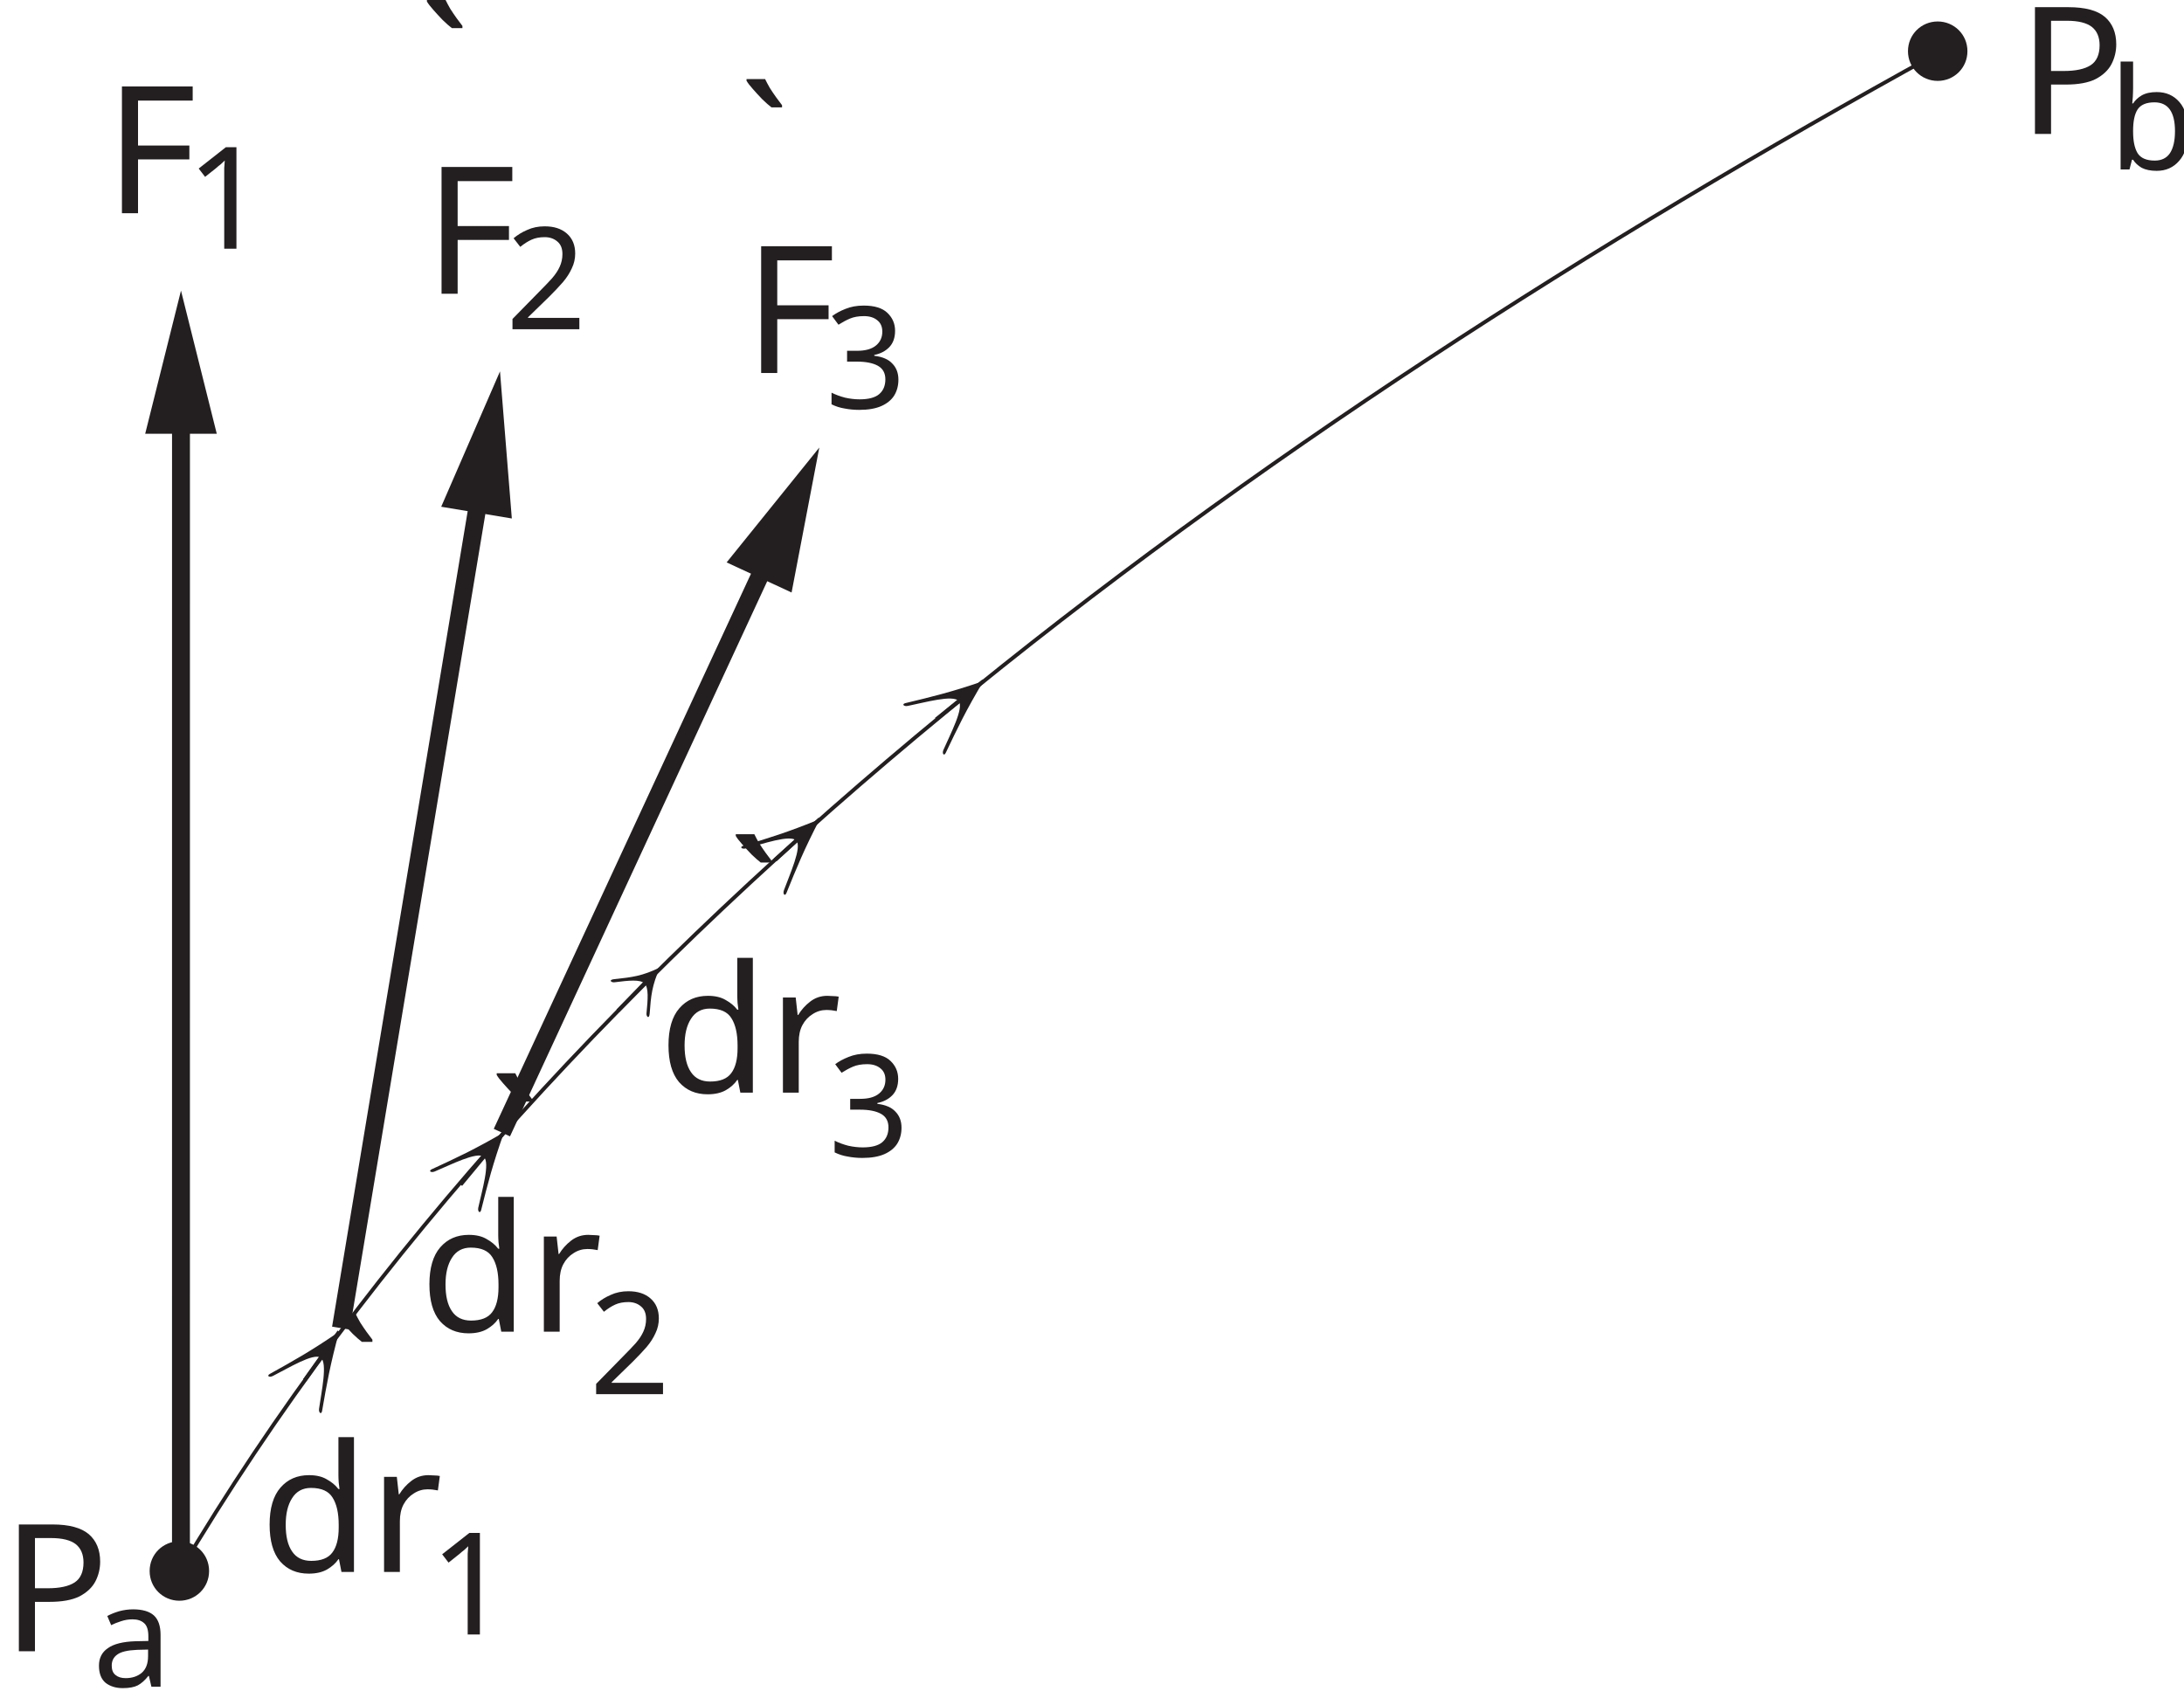
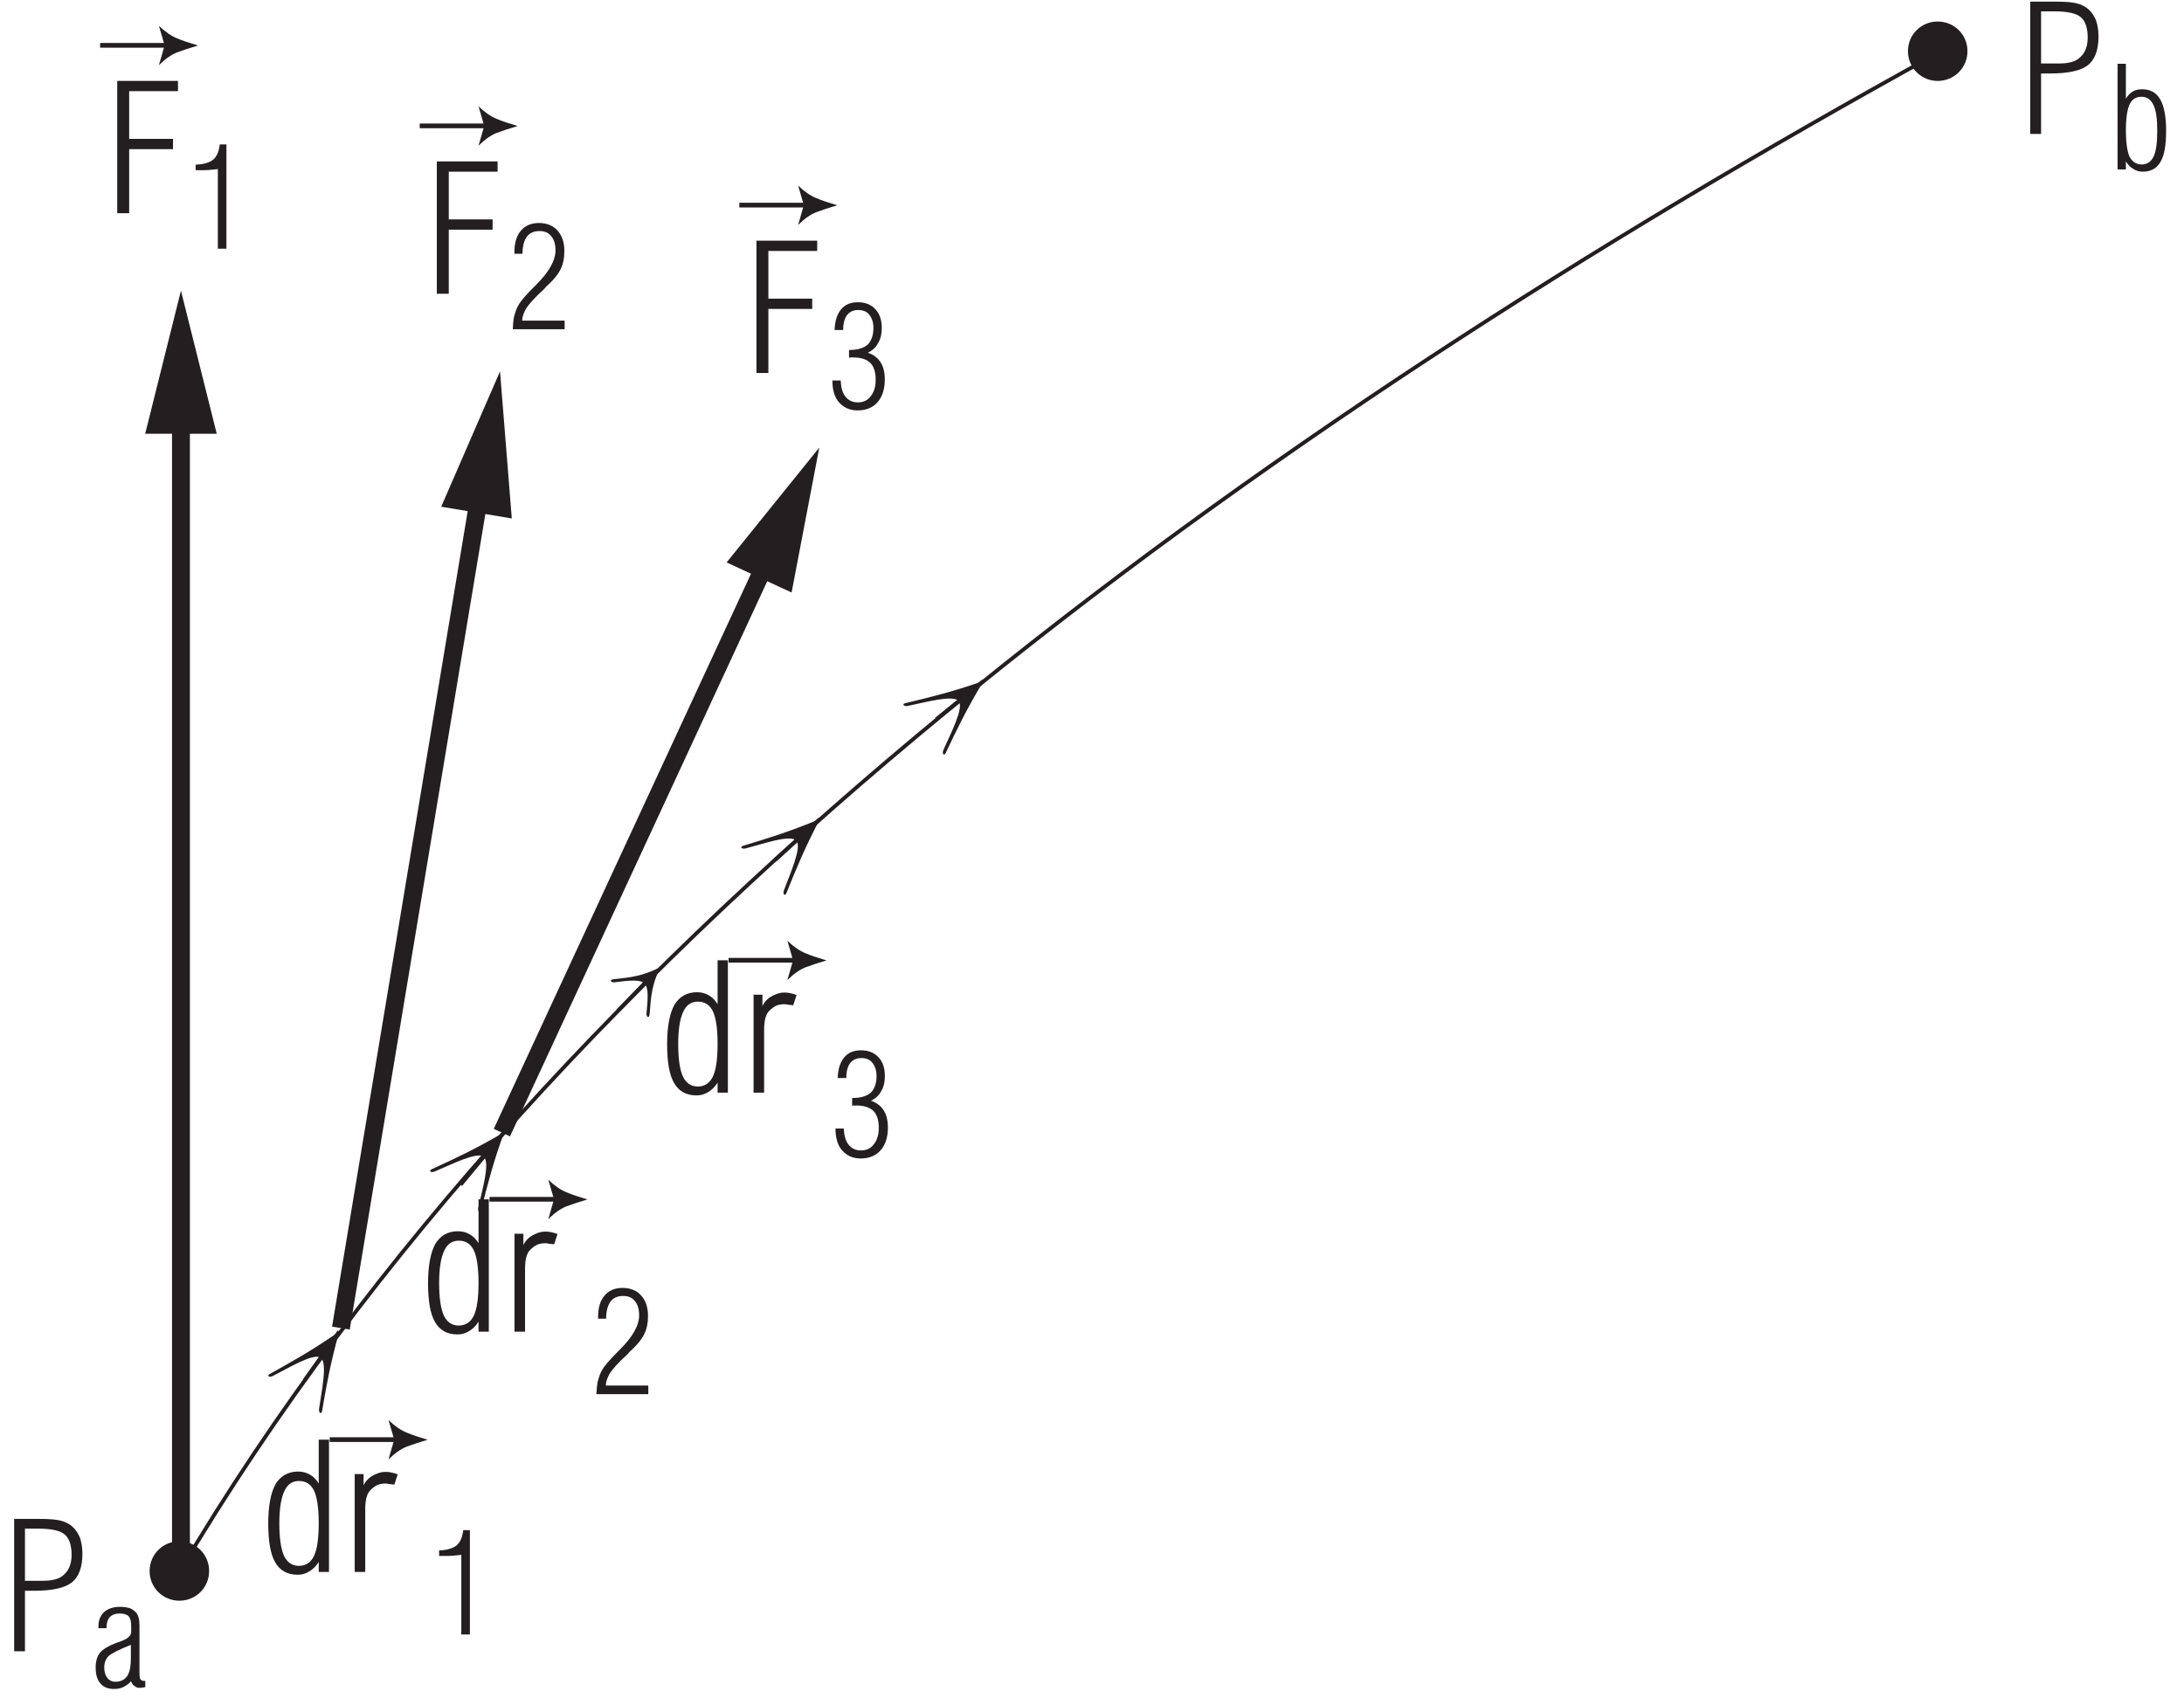
- <svg xmlns="http://www.w3.org/2000/svg" version="1.1" id="svg2" xml:space="preserve" width="164" height="128" viewBox="0 0 164 128">
-   <defs id="defs6" />
-   <g id="g8" transform="matrix(1.333333,0,0,-1.333333,0,128)">
-     <g id="g10" transform="scale(0.1)">
-       <path d="M 1091.02,929.906 C 706.535,718.227 314.855,435.988 101.016,74.547" style="fill:none;stroke:#231f20;stroke-width:2.16;stroke-linecap:butt;stroke-linejoin:miter;stroke-miterlimit:2.613;stroke-dasharray:none;stroke-opacity:1" id="path12" />
-       <path d="M 101.93,773.484 101.914,76.332" style="fill:none;stroke:#231f20;stroke-width:10.08;stroke-linecap:butt;stroke-linejoin:miter;stroke-miterlimit:2.613;stroke-dasharray:none;stroke-opacity:1" id="path14" />
-       <path d="M 101.93,796.301 81.766,715.664 h 40.32 z" style="fill:#231f20;fill-opacity:1;fill-rule:evenodd;stroke:none" id="path16" />
-       <path d="M 277.848,728.297 192.004,211.902" style="fill:none;stroke:#231f20;stroke-width:10.08;stroke-linecap:butt;stroke-linejoin:miter;stroke-miterlimit:2.613;stroke-dasharray:none;stroke-opacity:1" id="path18" />
-       <path d="m 281.59,750.805 -33.11,-76.242 39.774,-6.61 z" style="fill:#231f20;fill-opacity:1;fill-rule:evenodd;stroke:none" id="path20" />
-       <path d="M 451.828,687.199 282.652,322.031" style="fill:none;stroke:#231f20;stroke-width:10.08;stroke-linecap:butt;stroke-linejoin:miter;stroke-miterlimit:2.613;stroke-dasharray:none;stroke-opacity:1" id="path22" />
-       <path d="M 461.422,707.902 409.23,643.207 445.816,626.262 Z" style="fill:#231f20;fill-opacity:1;fill-rule:evenodd;stroke:none" id="path24" />
-       <path d="m 101.016,91.828 c 9.179,0 16.742,-7.293 16.742,-16.742 0,-9.449 -7.563,-16.738 -16.742,-16.738 -9.18,0 -16.739,7.289 -16.739,16.738 0,9.449 7.559,16.742 16.739,16.742 z M 84.004,75.086 H 101.016 84.004" style="fill:#231f20;fill-opacity:1;fill-rule:evenodd;stroke:none" id="path26" />
-       <path d="m 1091.29,947.906 c 9.17,0 16.74,-7.289 16.74,-16.738 0,-9.449 -7.57,-16.738 -16.74,-16.738 -9.18,0 -16.74,7.289 -16.74,16.738 0,9.449 7.56,16.738 16.74,16.738 z m -17.01,-16.738 h 17.01 -17.01" style="fill:#231f20;fill-opacity:1;fill-rule:evenodd;stroke:none" id="path28" />
-       <g id="g30" transform="scale(10)">
-         <text transform="matrix(1,0,0,-1,37.1016,34.4547)" style="font-variant:normal;font-weight:normal;font-size:10px;font-family:Swis721LtCnBT;-inkscape-font-specification:Swis721LtCnBT;writing-mode:lr-tb;fill:#231f20;fill-opacity:1;fill-rule:nonzero;stroke:none" id="text36">
-           <tspan x="0 4.713" y="0" id="tspan32">dr</tspan>
-           <tspan x="3.93" y="-6.9" id="tspan34">`</tspan>
-         </text>
-         <text transform="matrix(1,0,0,-1,46.64691,30.8547)" style="font-variant:normal;font-weight:normal;font-size:8px;font-family:Swis721LtCnBT;-inkscape-font-specification:Swis721LtCnBT;writing-mode:lr-tb;fill:#231f20;fill-opacity:1;fill-rule:nonzero;stroke:none" id="text40">
-           <tspan x="0" y="0" id="tspan38">3</tspan>
-         </text>
-         <text transform="matrix(1,0,0,-1,23.63751,20.99064)" style="font-variant:normal;font-weight:normal;font-size:10px;font-family:Swis721LtCnBT;-inkscape-font-specification:Swis721LtCnBT;writing-mode:lr-tb;fill:#231f20;fill-opacity:1;fill-rule:nonzero;stroke:none" id="text46">
-           <tspan x="0 4.713" y="0" id="tspan42">dr</tspan>
-           <tspan x="3.93" y="-6.9" id="tspan44">`</tspan>
-         </text>
-         <text transform="matrix(1,0,0,-1,33.18321,17.47074)" style="font-variant:normal;font-weight:normal;font-size:8px;font-family:Swis721LtCnBT;-inkscape-font-specification:Swis721LtCnBT;writing-mode:lr-tb;fill:#231f20;fill-opacity:1;fill-rule:nonzero;stroke:none" id="text50">
-           <tspan x="0" y="0" id="tspan48">2</tspan>
-         </text>
-         <text transform="matrix(1,0,0,-1,14.63751,7.45474)" style="font-variant:normal;font-weight:normal;font-size:10px;font-family:Swis721LtCnBT;-inkscape-font-specification:Swis721LtCnBT;writing-mode:lr-tb;fill:#231f20;fill-opacity:1;fill-rule:nonzero;stroke:none" id="text56">
-           <tspan x="0 4.713" y="0" id="tspan52">dr</tspan>
-           <tspan x="3.93" y="-6.9" id="tspan54">`</tspan>
-         </text>
-         <text transform="matrix(1,0,0,-1,24.18321,3.93484)" style="font-variant:normal;font-weight:normal;font-size:8px;font-family:Swis721LtCnBT;-inkscape-font-specification:Swis721LtCnBT;writing-mode:lr-tb;fill:#231f20;fill-opacity:1;fill-rule:nonzero;stroke:none" id="text60">
-           <tspan x="0" y="0" id="tspan58">1</tspan>
-         </text>
-         <text transform="matrix(1,0,0,-1,113.6375,88.45474)" style="font-variant:normal;font-weight:normal;font-size:10px;font-family:Swis721LtCnBT;-inkscape-font-specification:Swis721LtCnBT;writing-mode:lr-tb;fill:#231f20;fill-opacity:1;fill-rule:nonzero;stroke:none" id="text64">
-           <tspan x="0" y="0" id="tspan62">P</tspan>
-         </text>
-         <text transform="matrix(1,0,0,-1,118.7426,86.45474)" style="font-variant:normal;font-weight:normal;font-size:8px;font-family:Swis721LtCnBT;-inkscape-font-specification:Swis721LtCnBT;writing-mode:lr-tb;fill:#231f20;fill-opacity:1;fill-rule:nonzero;stroke:none" id="text68">
-           <tspan x="0" y="0" id="tspan66">b</tspan>
-         </text>
-         <text transform="matrix(1,0,0,-1,0.09359,2.99024)" style="font-variant:normal;font-weight:normal;font-size:10px;font-family:Swis721LtCnBT;-inkscape-font-specification:Swis721LtCnBT;writing-mode:lr-tb;fill:#231f20;fill-opacity:1;fill-rule:nonzero;stroke:none" id="text72">
-           <tspan x="0" y="0" id="tspan70">P</tspan>
-         </text>
-         <text transform="matrix(1,0,0,-1,5.19867,0.99024)" style="font-variant:normal;font-weight:normal;font-size:8px;font-family:Swis721LtCnBT;-inkscape-font-specification:Swis721LtCnBT;writing-mode:lr-tb;fill:#231f20;fill-opacity:1;fill-rule:nonzero;stroke:none" id="text76">
-           <tspan x="0" y="0" id="tspan74">a</tspan>
-         </text>
-         <text transform="matrix(1,0,0,-1,5.89867,83.99024)" style="font-variant:normal;font-weight:normal;font-size:10px;font-family:Swis721LtCnBT;-inkscape-font-specification:Swis721LtCnBT;writing-mode:lr-tb;fill:#231f20;fill-opacity:1;fill-rule:nonzero;stroke:none" id="text82">
-           <tspan x="0" y="0" id="tspan78">F</tspan>
-           <tspan x="-0.261" y="-8.9" id="tspan80">`</tspan>
-         </text>
-         <text transform="matrix(1,0,0,-1,10.4721,81.99064)" style="font-variant:normal;font-weight:normal;font-size:8px;font-family:Swis721LtCnBT;-inkscape-font-specification:Swis721LtCnBT;writing-mode:lr-tb;fill:#231f20;fill-opacity:1;fill-rule:nonzero;stroke:none" id="text86">
-           <tspan x="0" y="0" id="tspan84">1</tspan>
-         </text>
-         <text transform="matrix(1,0,0,-1,23.8987,79.45431)" style="font-variant:normal;font-weight:normal;font-size:10px;font-family:Swis721LtCnBT;-inkscape-font-specification:Swis721LtCnBT;writing-mode:lr-tb;fill:#231f20;fill-opacity:1;fill-rule:nonzero;stroke:none" id="text92">
-           <tspan x="0" y="0" id="tspan88">F</tspan>
-           <tspan x="-0.261" y="-8.9" id="tspan90">`</tspan>
-         </text>
-         <text transform="matrix(1,0,0,-1,28.47213,77.45471)" style="font-variant:normal;font-weight:normal;font-size:8px;font-family:Swis721LtCnBT;-inkscape-font-specification:Swis721LtCnBT;writing-mode:lr-tb;fill:#231f20;fill-opacity:1;fill-rule:nonzero;stroke:none" id="text96">
-           <tspan x="0" y="0" id="tspan94">2</tspan>
-         </text>
-         <text transform="matrix(1,0,0,-1,41.89873,74.99026)" style="font-variant:normal;font-weight:normal;font-size:10px;font-family:Swis721LtCnBT;-inkscape-font-specification:Swis721LtCnBT;writing-mode:lr-tb;fill:#231f20;fill-opacity:1;fill-rule:nonzero;stroke:none" id="text102">
-           <tspan x="0" y="0" id="tspan98">F</tspan>
-           <tspan x="-0.261" y="-8.9" id="tspan100">`</tspan>
-         </text>
-         <text transform="matrix(1,0,0,-1,46.47217,72.99066)" style="font-variant:normal;font-weight:normal;font-size:8px;font-family:Swis721LtCnBT;-inkscape-font-specification:Swis721LtCnBT;writing-mode:lr-tb;fill:#231f20;fill-opacity:1;fill-rule:nonzero;stroke:none" id="text106">
-           <tspan x="0" y="0" id="tspan104">3</tspan>
-         </text>
+ <svg xmlns="http://www.w3.org/2000/svg" xmlns:xlink="http://www.w3.org/1999/xlink" width="123pt" height="96pt" viewBox="0 0 123 96">
+   <defs>
+     <g>
+       <g id="glyph-0-0">
+         <path d="M 3.312 -2.75 C 3.312 -3.609 3.219 -4.219 3.047 -4.578 C 2.875 -4.938 2.594 -5.125 2.203 -5.125 C 1.828 -5.125 1.547 -4.938 1.375 -4.547 C 1.188 -4.156 1.094 -3.547 1.094 -2.734 C 1.094 -1.891 1.188 -1.281 1.359 -0.906 C 1.531 -0.547 1.812 -0.344 2.188 -0.344 C 2.594 -0.344 2.875 -0.547 3.047 -0.906 C 3.219 -1.266 3.312 -1.875 3.312 -2.75 Z M 3.891 -7.453 L 3.891 0 L 3.312 0 L 3.312 -0.562 C 3.156 -0.312 2.969 -0.141 2.781 -0.031 C 2.578 0.094 2.375 0.156 2.125 0.156 C 1.547 0.156 1.125 -0.078 0.859 -0.547 C 0.594 -1 0.469 -1.734 0.469 -2.734 C 0.469 -3.703 0.609 -4.453 0.875 -4.938 C 1.156 -5.406 1.578 -5.656 2.156 -5.656 C 2.406 -5.656 2.625 -5.594 2.812 -5.484 C 3.016 -5.375 3.172 -5.203 3.312 -4.984 L 3.312 -7.453 Z M 3.891 -7.453 " />
      </g>
-       <path d="M 191.016,209.906 171.574,182.547" style="fill:none;stroke:#231f20;stroke-width:2.16;stroke-linecap:butt;stroke-linejoin:miter;stroke-miterlimit:2.613;stroke-dasharray:none;stroke-opacity:1" id="path108" />
-       <path d="m 181.402,165.27 c -0.402,-2.293 -2.039,-1.075 -1.718,1.218 1.339,9.551 4.921,25.914 0.918,28.762 -4.008,2.848 -18.278,-5.926 -26.914,-10.293 -2.071,-1.051 -3.7,0.059 -1.668,1.184 13.277,7.375 23.101,12.839 38.996,23.765 -5.075,-18.453 -7.02,-29.676 -9.614,-44.636" style="fill:#231f20;fill-opacity:1;fill-rule:evenodd;stroke:none" id="path110" />
-       <path d="M 363.859,406.992 347.977,390.629" style="fill:none;stroke:#231f20;stroke-width:2.16;stroke-linecap:butt;stroke-linejoin:miter;stroke-miterlimit:2.613;stroke-dasharray:none;stroke-opacity:1" id="path112" />
-       <path d="m 362.961,406.066 c 2.445,-2.375 1.914,-8.882 1.137,-16.921 -0.176,-1.77 1.535,-3.512 1.797,0.027 0.734,9.82 1.191,15.699 5.839,25.937 -10.078,-4.972 -15.957,-5.586 -25.734,-6.629 -3.543,-0.382 -1.754,-2.011 0.016,-1.781 8.007,1.016 14.515,1.727 16.945,-0.633" style="fill:#231f20;fill-opacity:1;fill-rule:evenodd;stroke:none" id="path114" />
-       <path d="M 461.734,498.629 436.535,475.586" style="fill:none;stroke:#231f20;stroke-width:2.16;stroke-linecap:butt;stroke-linejoin:miter;stroke-miterlimit:2.613;stroke-dasharray:none;stroke-opacity:1" id="path116" />
-       <path d="m 442.926,457.02 c -0.871,-2.161 -2.219,-0.622 -1.422,1.55 3.324,9.059 10.277,24.293 6.961,27.922 -3.317,3.629 -19.113,-1.937 -28.477,-4.387 -2.25,-0.589 -3.605,0.836 -1.383,1.512 14.536,4.406 25.293,7.676 43.129,15.012 -8.847,-16.973 -13.113,-27.535 -18.808,-41.609" style="fill:#231f20;fill-opacity:1;fill-rule:evenodd;stroke:none" id="path118" />
-       <path d="M 553.895,576.387 527.254,554.789" style="fill:none;stroke:#231f20;stroke-width:2.16;stroke-linecap:butt;stroke-linejoin:miter;stroke-miterlimit:2.613;stroke-dasharray:none;stroke-opacity:1" id="path120" />
-       <path d="m 532.648,535.965 c -0.996,-2.098 -2.246,-0.481 -1.324,1.637 3.856,8.843 11.699,23.644 8.602,27.461 -3.094,3.82 -19.196,-0.797 -28.684,-2.692 -2.277,-0.453 -3.551,1.047 -1.289,1.59 14.77,3.539 25.699,6.164 43.942,12.426 -9.836,-16.414 -14.727,-26.707 -21.247,-40.422" style="fill:#231f20;fill-opacity:1;fill-rule:evenodd;stroke:none" id="path122" />
-       <path d="m 283.895,322.227 -24.481,-29.52" style="fill:none;stroke:#231f20;stroke-width:2.16;stroke-linecap:butt;stroke-linejoin:miter;stroke-miterlimit:2.613;stroke-dasharray:none;stroke-opacity:1" id="path124" />
-       <path d="m 270.98,278.426 c -0.57,-2.254 -2.113,-0.91 -1.621,1.344 2.047,9.429 6.84,25.48 3.055,28.617 -3.781,3.136 -18.664,-4.543 -27.601,-8.262 -2.145,-0.891 -3.688,0.336 -1.575,1.309 13.789,6.363 23.996,11.078 40.657,20.793 -6.434,-18.024 -9.207,-29.075 -12.915,-43.801" style="fill:#231f20;fill-opacity:1;fill-rule:evenodd;stroke:none" id="path126" />
+       <g id="glyph-0-1">
+         <path d="M 0.625 -5.516 L 1.125 -5.516 L 1.125 -4.875 C 1.25 -5.156 1.484 -5.375 1.828 -5.516 C 2.188 -5.688 2.578 -5.672 3.047 -5.5 L 2.859 -4.922 C 2.844 -4.922 2.734 -4.938 2.562 -4.953 C 2.406 -5 2.203 -4.984 2.016 -4.938 C 1.797 -4.875 1.625 -4.734 1.453 -4.547 C 1.297 -4.344 1.219 -4.016 1.219 -3.547 L 1.219 0 L 0.625 0 Z M 0.625 -5.516 " />
+       </g>
+       <g id="glyph-0-2">
+         <path d="M 5.516 -0.547 C 5.047 -0.406 4.656 -0.281 4.328 -0.156 C 4.016 -0.031 3.672 0.203 3.312 0.562 L 3.594 -0.422 L 0 -0.422 L 0 -0.688 L 3.594 -0.688 L 3.312 -1.656 C 3.672 -1.312 4.016 -1.078 4.328 -0.953 C 4.656 -0.812 5.047 -0.688 5.516 -0.547 Z M 5.516 -0.547 " />
+       </g>
+       <g id="glyph-0-3">
+         <path d="M 0.703 0 L 0.703 -7.453 L 2.125 -7.453 C 2.688 -7.453 3.062 -7.422 3.312 -7.359 C 3.562 -7.297 3.781 -7.188 3.953 -7.047 C 4.156 -6.875 4.297 -6.656 4.406 -6.406 C 4.5 -6.125 4.547 -5.828 4.547 -5.484 C 4.547 -4.734 4.344 -4.188 3.953 -3.875 C 3.547 -3.562 2.844 -3.406 1.828 -3.406 L 1.312 -3.406 L 1.312 0 Z M 1.312 -3.969 L 2.219 -3.969 C 2.531 -3.969 2.766 -3.984 2.938 -4.031 C 3.094 -4.062 3.266 -4.125 3.391 -4.219 C 3.562 -4.344 3.703 -4.5 3.797 -4.703 C 3.891 -4.906 3.938 -5.141 3.938 -5.438 C 3.938 -5.984 3.797 -6.375 3.547 -6.578 C 3.297 -6.797 2.797 -6.906 2.031 -6.906 L 1.312 -6.906 Z M 1.312 -3.969 " />
+       </g>
+       <g id="glyph-0-4">
+         <path d="M 0.703 0 L 0.703 -7.453 L 4.125 -7.453 L 4.125 -6.875 L 1.375 -6.875 L 1.375 -4.188 L 3.844 -4.188 L 3.844 -3.609 L 1.375 -3.609 L 1.375 0 Z M 0.703 0 " />
+       </g>
+       <g id="glyph-1-0">
+         <path d="M 0.406 -1.578 L 0.875 -1.578 C 0.891 -1.188 0.969 -0.891 1.141 -0.672 C 1.312 -0.453 1.547 -0.344 1.844 -0.344 C 2.141 -0.344 2.391 -0.453 2.562 -0.688 C 2.75 -0.922 2.844 -1.219 2.844 -1.609 C 2.844 -2.047 2.75 -2.359 2.547 -2.562 C 2.344 -2.766 2.016 -2.875 1.578 -2.875 C 1.516 -2.875 1.469 -2.875 1.438 -2.875 C 1.391 -2.875 1.359 -2.859 1.344 -2.859 L 1.344 -3.297 L 1.375 -3.297 C 1.828 -3.297 2.172 -3.406 2.391 -3.594 C 2.594 -3.797 2.719 -4.109 2.719 -4.531 C 2.719 -4.859 2.625 -5.109 2.484 -5.281 C 2.344 -5.469 2.125 -5.547 1.859 -5.547 C 1.594 -5.547 1.391 -5.453 1.234 -5.266 C 1.094 -5.078 1.016 -4.797 1.016 -4.453 L 1.016 -4.422 L 0.531 -4.422 C 0.547 -4.922 0.672 -5.312 0.891 -5.578 C 1.125 -5.859 1.438 -5.984 1.844 -5.984 C 2.25 -5.984 2.578 -5.859 2.828 -5.594 C 3.078 -5.328 3.188 -4.969 3.188 -4.531 C 3.188 -4.203 3.125 -3.922 2.984 -3.688 C 2.859 -3.438 2.656 -3.266 2.406 -3.141 C 2.734 -3.031 2.969 -2.844 3.125 -2.594 C 3.281 -2.359 3.359 -2.031 3.359 -1.625 C 3.359 -1.094 3.219 -0.656 2.953 -0.359 C 2.688 -0.047 2.297 0.109 1.828 0.109 C 1.391 0.109 1.047 -0.047 0.781 -0.344 C 0.531 -0.625 0.406 -1.047 0.406 -1.578 Z M 0.406 -1.578 " />
+       </g>
+       <g id="glyph-1-1">
+         <path d="M 0.406 0 C 0.422 -0.266 0.438 -0.516 0.484 -0.734 C 0.547 -0.953 0.609 -1.156 0.719 -1.344 C 0.844 -1.578 1.141 -1.922 1.594 -2.375 L 1.734 -2.516 C 2.453 -3.234 2.812 -3.875 2.812 -4.438 C 2.812 -4.781 2.734 -5.047 2.578 -5.234 C 2.422 -5.438 2.203 -5.531 1.922 -5.531 C 1.609 -5.531 1.375 -5.438 1.203 -5.219 C 1.047 -5 0.953 -4.688 0.953 -4.25 L 0.5 -4.25 L 0.5 -4.344 C 0.5 -4.844 0.609 -5.25 0.859 -5.547 C 1.109 -5.844 1.453 -5.984 1.875 -5.984 C 2.312 -5.984 2.672 -5.844 2.922 -5.562 C 3.188 -5.266 3.312 -4.891 3.312 -4.406 C 3.312 -4.219 3.297 -4.047 3.266 -3.875 C 3.234 -3.719 3.188 -3.562 3.125 -3.438 C 3 -3.141 2.719 -2.781 2.281 -2.391 C 2.219 -2.312 2.172 -2.266 2.141 -2.234 C 1.641 -1.781 1.328 -1.422 1.172 -1.188 C 1.031 -0.938 0.938 -0.719 0.938 -0.484 L 3.328 -0.484 L 3.328 0 Z M 0.406 0 " />
+       </g>
+       <g id="glyph-1-2">
+         <path d="M 1.797 0 L 1.797 -4.484 C 1.641 -4.469 1.484 -4.453 1.344 -4.438 C 1.188 -4.422 1.031 -4.422 0.859 -4.422 C 0.781 -4.422 0.719 -4.422 0.672 -4.422 C 0.625 -4.422 0.578 -4.422 0.547 -4.422 L 0.547 -4.734 C 0.984 -4.75 1.312 -4.844 1.531 -5.016 C 1.734 -5.188 1.859 -5.469 1.906 -5.875 L 2.281 -5.875 L 2.281 0 Z M 1.797 0 " />
+       </g>
+       <g id="glyph-1-3">
+         <path d="M 0.516 0 L 0.516 -5.953 L 0.984 -5.953 L 0.984 -3.984 C 1.094 -4.172 1.219 -4.297 1.375 -4.391 C 1.531 -4.484 1.703 -4.516 1.906 -4.516 C 2.359 -4.516 2.703 -4.328 2.922 -3.938 C 3.141 -3.562 3.25 -2.969 3.25 -2.188 C 3.25 -1.391 3.156 -0.797 2.938 -0.438 C 2.734 -0.062 2.391 0.125 1.938 0.125 C 1.734 0.125 1.562 0.078 1.406 -0.031 C 1.25 -0.109 1.109 -0.25 0.984 -0.453 L 0.984 0 Z M 0.984 -2.203 C 0.984 -1.5 1.062 -1.016 1.188 -0.719 C 1.344 -0.438 1.562 -0.281 1.875 -0.281 C 2.188 -0.281 2.406 -0.438 2.547 -0.734 C 2.688 -1.031 2.75 -1.516 2.75 -2.188 C 2.75 -2.844 2.688 -3.328 2.531 -3.641 C 2.391 -3.938 2.172 -4.094 1.859 -4.094 C 1.547 -4.094 1.328 -3.953 1.188 -3.656 C 1.062 -3.375 0.984 -2.891 0.984 -2.203 Z M 0.984 -2.203 " />
+       </g>
+       <g id="glyph-1-4">
+         <path d="M 2.984 0.016 C 2.922 0.031 2.859 0.047 2.812 0.047 C 2.766 0.062 2.719 0.062 2.656 0.062 C 2.547 0.062 2.453 0.031 2.375 -0.047 C 2.281 -0.094 2.219 -0.188 2.188 -0.312 C 2.062 -0.172 1.906 -0.062 1.75 0.016 C 1.594 0.094 1.422 0.125 1.219 0.125 C 0.891 0.125 0.641 0.031 0.453 -0.188 C 0.266 -0.406 0.188 -0.703 0.188 -1.094 C 0.188 -1.422 0.266 -1.703 0.422 -1.906 C 0.594 -2.109 0.875 -2.281 1.266 -2.438 C 1.359 -2.469 1.469 -2.516 1.609 -2.562 C 2 -2.703 2.188 -2.875 2.188 -3.094 L 2.188 -3.453 C 2.188 -3.688 2.141 -3.859 2.047 -3.969 C 1.938 -4.078 1.766 -4.125 1.547 -4.125 C 1.297 -4.125 1.125 -4.062 0.984 -3.922 C 0.859 -3.781 0.797 -3.578 0.797 -3.297 L 0.344 -3.297 L 0.344 -3.406 C 0.344 -3.734 0.453 -4 0.656 -4.203 C 0.891 -4.406 1.188 -4.5 1.562 -4.5 C 1.781 -4.5 1.969 -4.469 2.125 -4.422 C 2.266 -4.359 2.391 -4.266 2.484 -4.156 C 2.547 -4.078 2.578 -3.984 2.609 -3.891 C 2.641 -3.781 2.656 -3.625 2.656 -3.422 L 2.656 -0.812 C 2.656 -0.594 2.672 -0.453 2.719 -0.406 C 2.75 -0.359 2.828 -0.328 2.938 -0.328 L 2.984 -0.328 Z M 2.172 -2.359 C 1.5 -2.094 1.078 -1.875 0.906 -1.719 C 0.75 -1.547 0.672 -1.344 0.672 -1.094 C 0.672 -0.844 0.734 -0.641 0.844 -0.5 C 0.953 -0.359 1.109 -0.281 1.312 -0.281 C 1.609 -0.281 1.828 -0.406 1.969 -0.609 C 2.109 -0.828 2.172 -1.156 2.172 -1.625 Z M 2.172 -2.359 " />
+       </g>
    </g>
+   </defs>
+   <path fill="none" stroke-width="2.16" stroke-linecap="butt" stroke-linejoin="miter" stroke="rgb(13.73%, 12.16%, 12.549%)" stroke-opacity="1" stroke-miterlimit="2.613" d="M 1091.016 929.922 C 706.523 718.242 314.844 435.977 101.016 74.531 " transform="matrix(0.1, 0, 0, -0.1, 0, 96)" />
+   <path fill="none" stroke-width="10.08" stroke-linecap="butt" stroke-linejoin="miter" stroke="rgb(13.73%, 12.16%, 12.549%)" stroke-opacity="1" stroke-miterlimit="2.613" d="M 101.914 773.477 L 101.914 76.328 " transform="matrix(0.1, 0, 0, -0.1, 0, 96)" />
+   <path fill-rule="evenodd" fill="rgb(13.73%, 12.16%, 12.549%)" fill-opacity="1" d="M 10.191 16.371 L 8.176 24.434 L 12.207 24.434 Z M 10.191 16.371 " />
+   <path fill="none" stroke-width="10.08" stroke-linecap="butt" stroke-linejoin="miter" stroke="rgb(13.73%, 12.16%, 12.549%)" stroke-opacity="1" stroke-miterlimit="2.613" d="M 277.852 728.281 L 191.992 211.914 " transform="matrix(0.1, 0, 0, -0.1, 0, 96)" />
+   <path fill-rule="evenodd" fill="rgb(13.73%, 12.16%, 12.549%)" fill-opacity="1" d="M 28.16 20.918 L 24.848 28.543 L 28.824 29.203 Z M 28.16 20.918 " />
+   <path fill="none" stroke-width="10.08" stroke-linecap="butt" stroke-linejoin="miter" stroke="rgb(13.73%, 12.16%, 12.549%)" stroke-opacity="1" stroke-miterlimit="2.613" d="M 451.836 687.188 L 282.656 322.031 " transform="matrix(0.1, 0, 0, -0.1, 0, 96)" />
+   <path fill-rule="evenodd" fill="rgb(13.73%, 12.16%, 12.549%)" fill-opacity="1" d="M 46.141 25.211 L 40.922 31.68 L 44.582 33.375 Z M 46.141 25.211 " />
+   <path fill-rule="evenodd" fill="rgb(13.73%, 12.16%, 12.549%)" fill-opacity="1" d="M 10.102 86.816 C 11.02 86.816 11.777 87.547 11.777 88.492 C 11.777 89.438 11.02 90.164 10.102 90.164 C 9.184 90.164 8.426 89.438 8.426 88.492 C 8.426 87.547 9.184 86.816 10.102 86.816 Z M 8.398 88.492 L 10.102 88.492 L 8.398 88.492 " />
+   <path fill-rule="evenodd" fill="rgb(13.73%, 12.16%, 12.549%)" fill-opacity="1" d="M 109.129 1.211 C 110.047 1.211 110.805 1.938 110.805 2.883 C 110.805 3.828 110.047 4.559 109.129 4.559 C 108.211 4.559 107.453 3.828 107.453 2.883 C 107.453 1.938 108.211 1.211 109.129 1.211 Z M 107.43 2.883 L 109.129 2.883 L 107.43 2.883 " />
+   <g fill="rgb(13.73%, 12.16%, 12.549%)" fill-opacity="1">
+     <use xlink:href="#glyph-0-0" x="37.102" y="61.545" />
  </g>
+   <g fill="rgb(13.73%, 12.16%, 12.549%)" fill-opacity="1">
+     <use xlink:href="#glyph-0-1" x="41.815" y="61.545" />
+   </g>
+   <g fill="rgb(13.73%, 12.16%, 12.549%)" fill-opacity="1">
+     <use xlink:href="#glyph-0-2" x="41.032" y="54.645" />
+   </g>
+   <g fill="rgb(13.73%, 12.16%, 12.549%)" fill-opacity="1">
+     <use xlink:href="#glyph-1-0" x="46.647" y="65.145" />
+   </g>
+   <g fill="rgb(13.73%, 12.16%, 12.549%)" fill-opacity="1">
+     <use xlink:href="#glyph-0-0" x="23.638" y="75.009" />
+   </g>
+   <g fill="rgb(13.73%, 12.16%, 12.549%)" fill-opacity="1">
+     <use xlink:href="#glyph-0-1" x="28.351" y="75.009" />
+   </g>
+   <g fill="rgb(13.73%, 12.16%, 12.549%)" fill-opacity="1">
+     <use xlink:href="#glyph-0-2" x="27.568" y="68.109" />
+   </g>
+   <g fill="rgb(13.73%, 12.16%, 12.549%)" fill-opacity="1">
+     <use xlink:href="#glyph-1-1" x="33.183" y="78.529" />
+   </g>
+   <g fill="rgb(13.73%, 12.16%, 12.549%)" fill-opacity="1">
+     <use xlink:href="#glyph-0-0" x="14.638" y="88.545" />
+   </g>
+   <g fill="rgb(13.73%, 12.16%, 12.549%)" fill-opacity="1">
+     <use xlink:href="#glyph-0-1" x="19.351" y="88.545" />
+   </g>
+   <g fill="rgb(13.73%, 12.16%, 12.549%)" fill-opacity="1">
+     <use xlink:href="#glyph-0-2" x="18.568" y="81.645" />
+   </g>
+   <g fill="rgb(13.73%, 12.16%, 12.549%)" fill-opacity="1">
+     <use xlink:href="#glyph-1-2" x="24.183" y="92.065" />
+   </g>
+   <g fill="rgb(13.73%, 12.16%, 12.549%)" fill-opacity="1">
+     <use xlink:href="#glyph-0-3" x="113.638" y="7.545" />
+   </g>
+   <g fill="rgb(13.73%, 12.16%, 12.549%)" fill-opacity="1">
+     <use xlink:href="#glyph-1-3" x="118.743" y="9.545" />
+   </g>
+   <g fill="rgb(13.73%, 12.16%, 12.549%)" fill-opacity="1">
+     <use xlink:href="#glyph-0-3" x="0.094" y="93.01" />
+   </g>
+   <g fill="rgb(13.73%, 12.16%, 12.549%)" fill-opacity="1">
+     <use xlink:href="#glyph-1-4" x="5.199" y="95.01" />
+   </g>
+   <g fill="rgb(13.73%, 12.16%, 12.549%)" fill-opacity="1">
+     <use xlink:href="#glyph-0-4" x="5.899" y="12.01" />
+   </g>
+   <g fill="rgb(13.73%, 12.16%, 12.549%)" fill-opacity="1">
+     <use xlink:href="#glyph-0-2" x="5.638" y="3.11" />
+   </g>
+   <g fill="rgb(13.73%, 12.16%, 12.549%)" fill-opacity="1">
+     <use xlink:href="#glyph-1-2" x="10.472" y="14.009" />
+   </g>
+   <g fill="rgb(13.73%, 12.16%, 12.549%)" fill-opacity="1">
+     <use xlink:href="#glyph-0-4" x="23.899" y="16.546" />
+   </g>
+   <g fill="rgb(13.73%, 12.16%, 12.549%)" fill-opacity="1">
+     <use xlink:href="#glyph-0-2" x="23.638" y="7.646" />
+   </g>
+   <g fill="rgb(13.73%, 12.16%, 12.549%)" fill-opacity="1">
+     <use xlink:href="#glyph-1-1" x="28.472" y="18.545" />
+   </g>
+   <g fill="rgb(13.73%, 12.16%, 12.549%)" fill-opacity="1">
+     <use xlink:href="#glyph-0-4" x="41.899" y="21.01" />
+   </g>
+   <g fill="rgb(13.73%, 12.16%, 12.549%)" fill-opacity="1">
+     <use xlink:href="#glyph-0-2" x="41.638" y="12.11" />
+   </g>
+   <g fill="rgb(13.73%, 12.16%, 12.549%)" fill-opacity="1">
+     <use xlink:href="#glyph-1-0" x="46.472" y="23.009" />
+   </g>
+   <path fill="none" stroke-width="2.16" stroke-linecap="butt" stroke-linejoin="miter" stroke="rgb(13.73%, 12.16%, 12.549%)" stroke-opacity="1" stroke-miterlimit="2.613" d="M 191.016 209.922 L 171.562 182.539 " transform="matrix(0.1, 0, 0, -0.1, 0, 96)" />
+   <path fill-rule="evenodd" fill="rgb(13.73%, 12.16%, 12.549%)" fill-opacity="1" d="M 18.141 79.473 C 18.102 79.703 17.938 79.582 17.969 79.352 C 18.102 78.395 18.461 76.762 18.059 76.477 C 17.66 76.191 16.23 77.066 15.367 77.504 C 15.16 77.609 15 77.5 15.203 77.387 C 16.531 76.648 17.512 76.102 19.102 75.008 C 18.594 76.855 18.398 77.977 18.141 79.473 " />
+   <path fill="none" stroke-width="2.16" stroke-linecap="butt" stroke-linejoin="miter" stroke="rgb(13.73%, 12.16%, 12.549%)" stroke-opacity="1" stroke-miterlimit="2.613" d="M 363.867 406.992 L 347.969 390.625 " transform="matrix(0.1, 0, 0, -0.1, 0, 96)" />
+   <path fill-rule="evenodd" fill="rgb(13.73%, 12.16%, 12.549%)" fill-opacity="1" d="M 36.297 55.395 C 36.539 55.633 36.488 56.281 36.41 57.086 C 36.391 57.262 36.562 57.438 36.59 57.082 C 36.664 56.102 36.707 55.512 37.172 54.488 C 36.164 54.984 35.578 55.047 34.602 55.152 C 34.246 55.191 34.426 55.352 34.602 55.332 C 35.402 55.227 36.055 55.156 36.297 55.395 " />
+   <path fill="none" stroke-width="2.16" stroke-linecap="butt" stroke-linejoin="miter" stroke="rgb(13.73%, 12.16%, 12.549%)" stroke-opacity="1" stroke-miterlimit="2.613" d="M 461.719 498.633 L 436.523 475.586 " transform="matrix(0.1, 0, 0, -0.1, 0, 96)" />
+   <path fill-rule="evenodd" fill="rgb(13.73%, 12.16%, 12.549%)" fill-opacity="1" d="M 44.293 50.297 C 44.207 50.516 44.07 50.359 44.152 50.145 C 44.484 49.238 45.18 47.715 44.848 47.352 C 44.516 46.988 42.934 47.543 42 47.789 C 41.773 47.848 41.637 47.707 41.859 47.637 C 43.312 47.199 44.391 46.871 46.172 46.137 C 45.289 47.836 44.863 48.891 44.293 50.297 " />
+   <path fill="none" stroke-width="2.16" stroke-linecap="butt" stroke-linejoin="miter" stroke="rgb(13.73%, 12.16%, 12.549%)" stroke-opacity="1" stroke-miterlimit="2.613" d="M 553.906 576.406 L 527.266 554.805 " transform="matrix(0.1, 0, 0, -0.1, 0, 96)" />
+   <path fill-rule="evenodd" fill="rgb(13.73%, 12.16%, 12.549%)" fill-opacity="1" d="M 53.266 42.402 C 53.164 42.613 53.039 42.453 53.133 42.238 C 53.52 41.355 54.301 39.875 53.992 39.492 C 53.684 39.113 52.074 39.574 51.125 39.762 C 50.898 39.809 50.77 39.656 50.996 39.605 C 52.473 39.25 53.566 38.988 55.391 38.359 C 54.406 40.004 53.918 41.031 53.266 42.402 " />
+   <path fill="none" stroke-width="2.16" stroke-linecap="butt" stroke-linejoin="miter" stroke="rgb(13.73%, 12.16%, 12.549%)" stroke-opacity="1" stroke-miterlimit="2.613" d="M 283.906 322.227 L 259.414 292.695 " transform="matrix(0.1, 0, 0, -0.1, 0, 96)" />
+   <path fill-rule="evenodd" fill="rgb(13.73%, 12.16%, 12.549%)" fill-opacity="1" d="M 27.098 68.156 C 27.039 68.383 26.887 68.25 26.938 68.023 C 27.141 67.082 27.621 65.477 27.242 65.16 C 26.863 64.848 25.375 65.617 24.48 65.988 C 24.266 66.078 24.113 65.953 24.324 65.855 C 25.703 65.219 26.723 64.75 28.391 63.777 C 27.746 65.578 27.469 66.684 27.098 68.156 " />
</svg>
